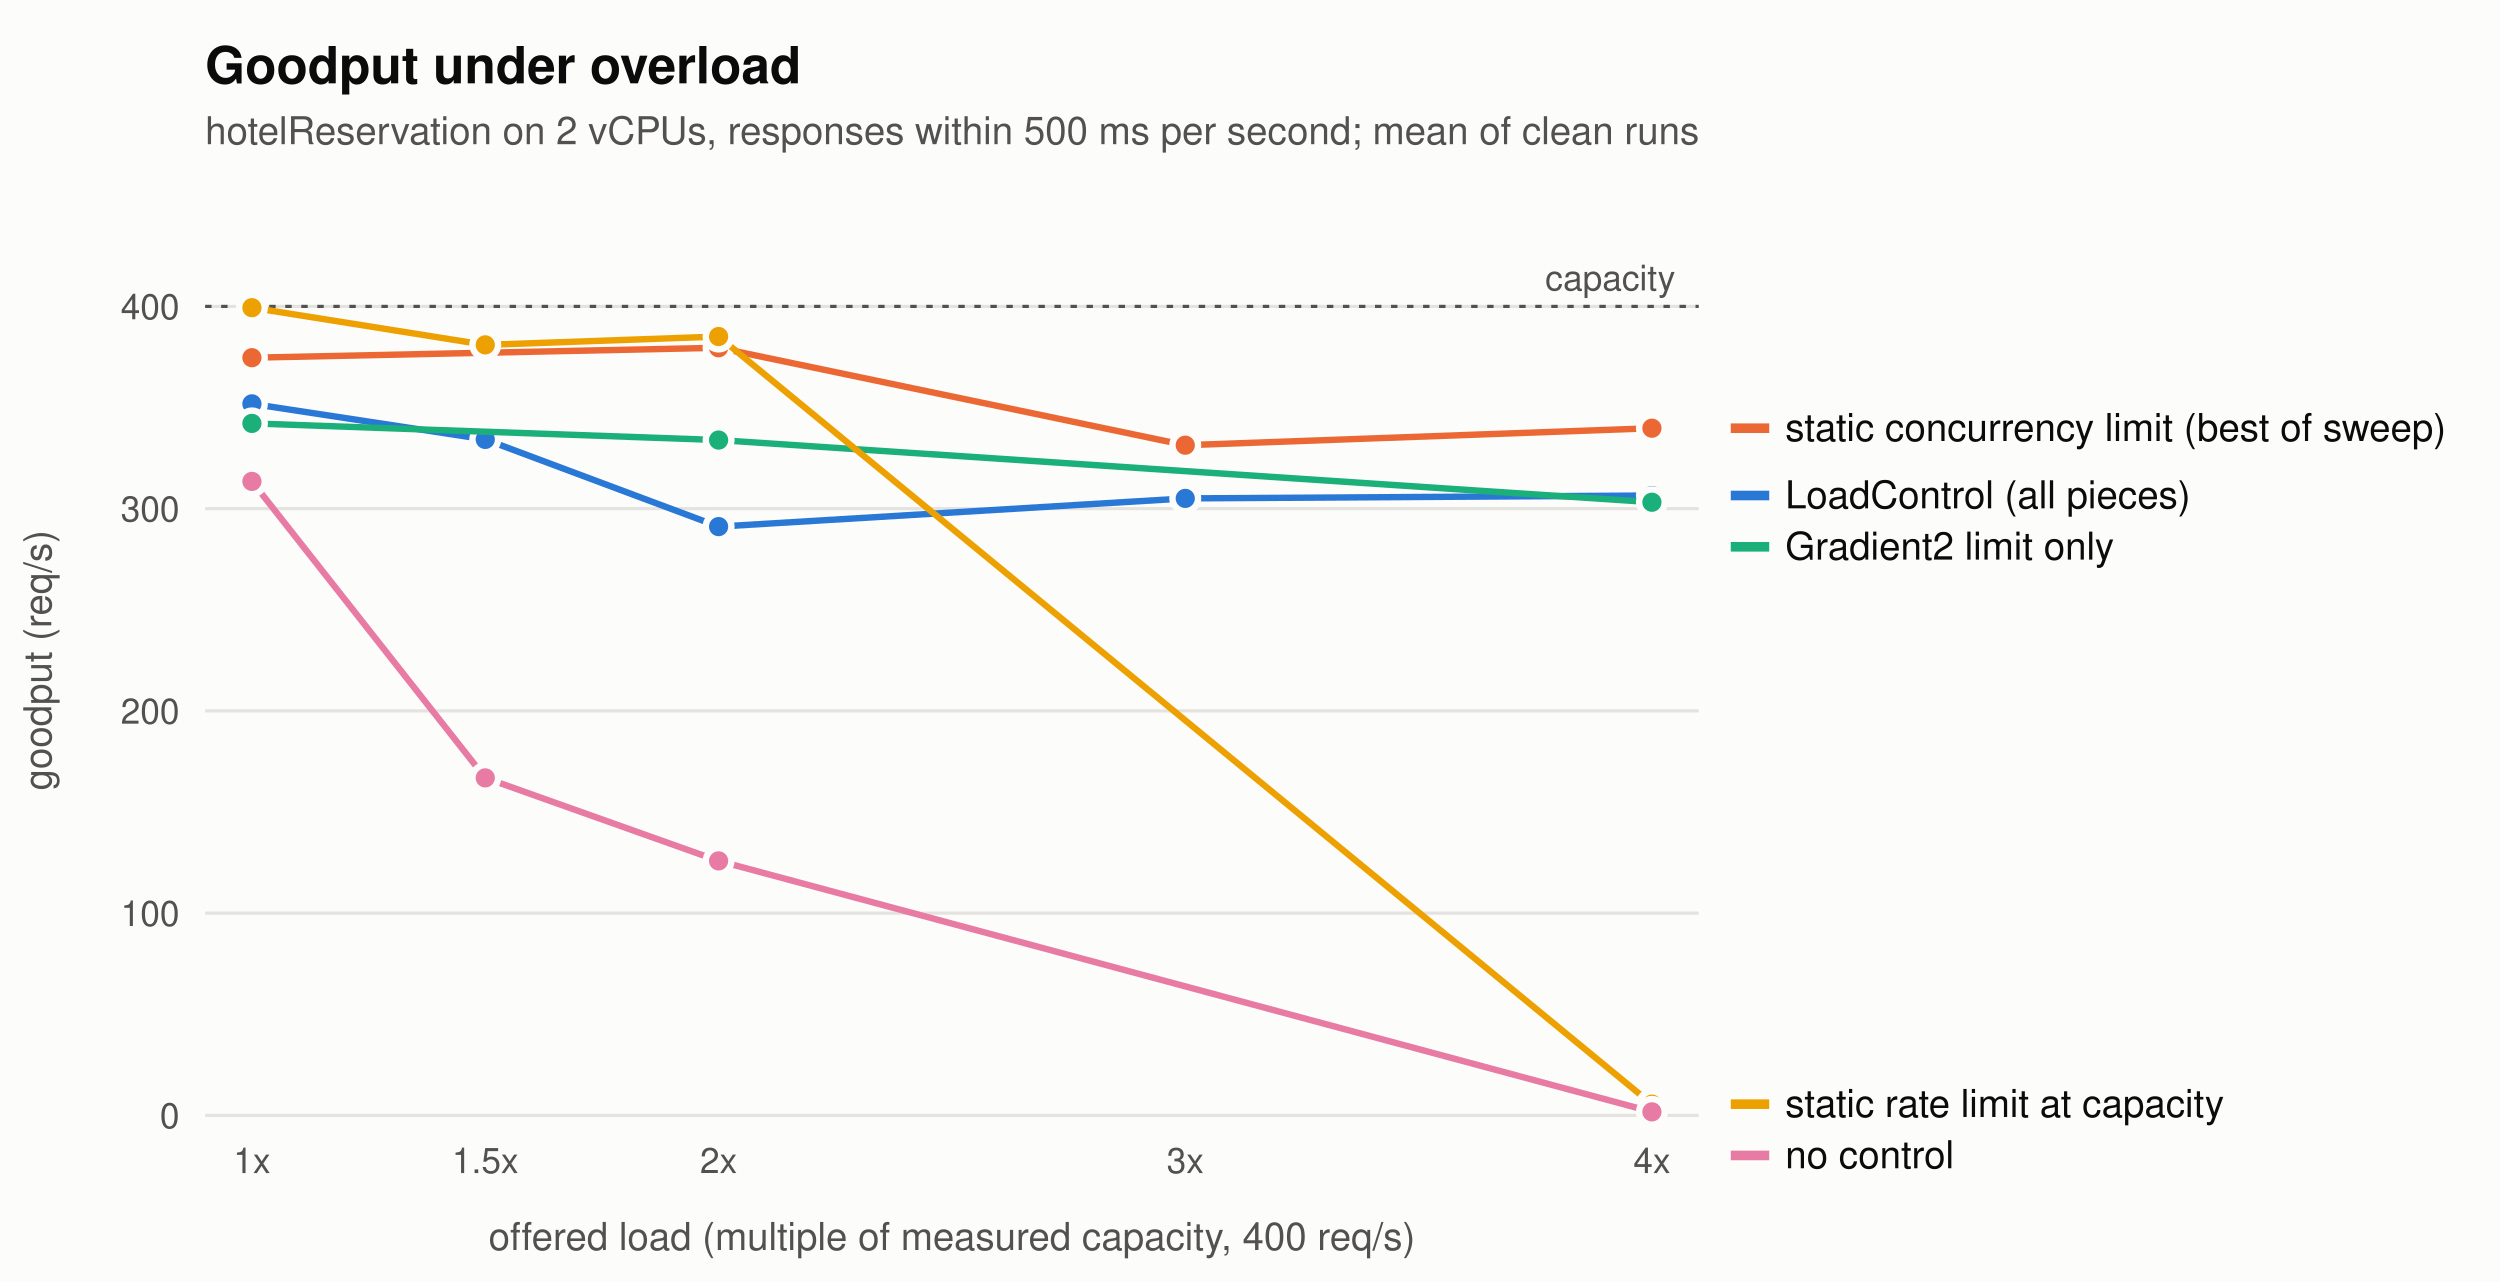
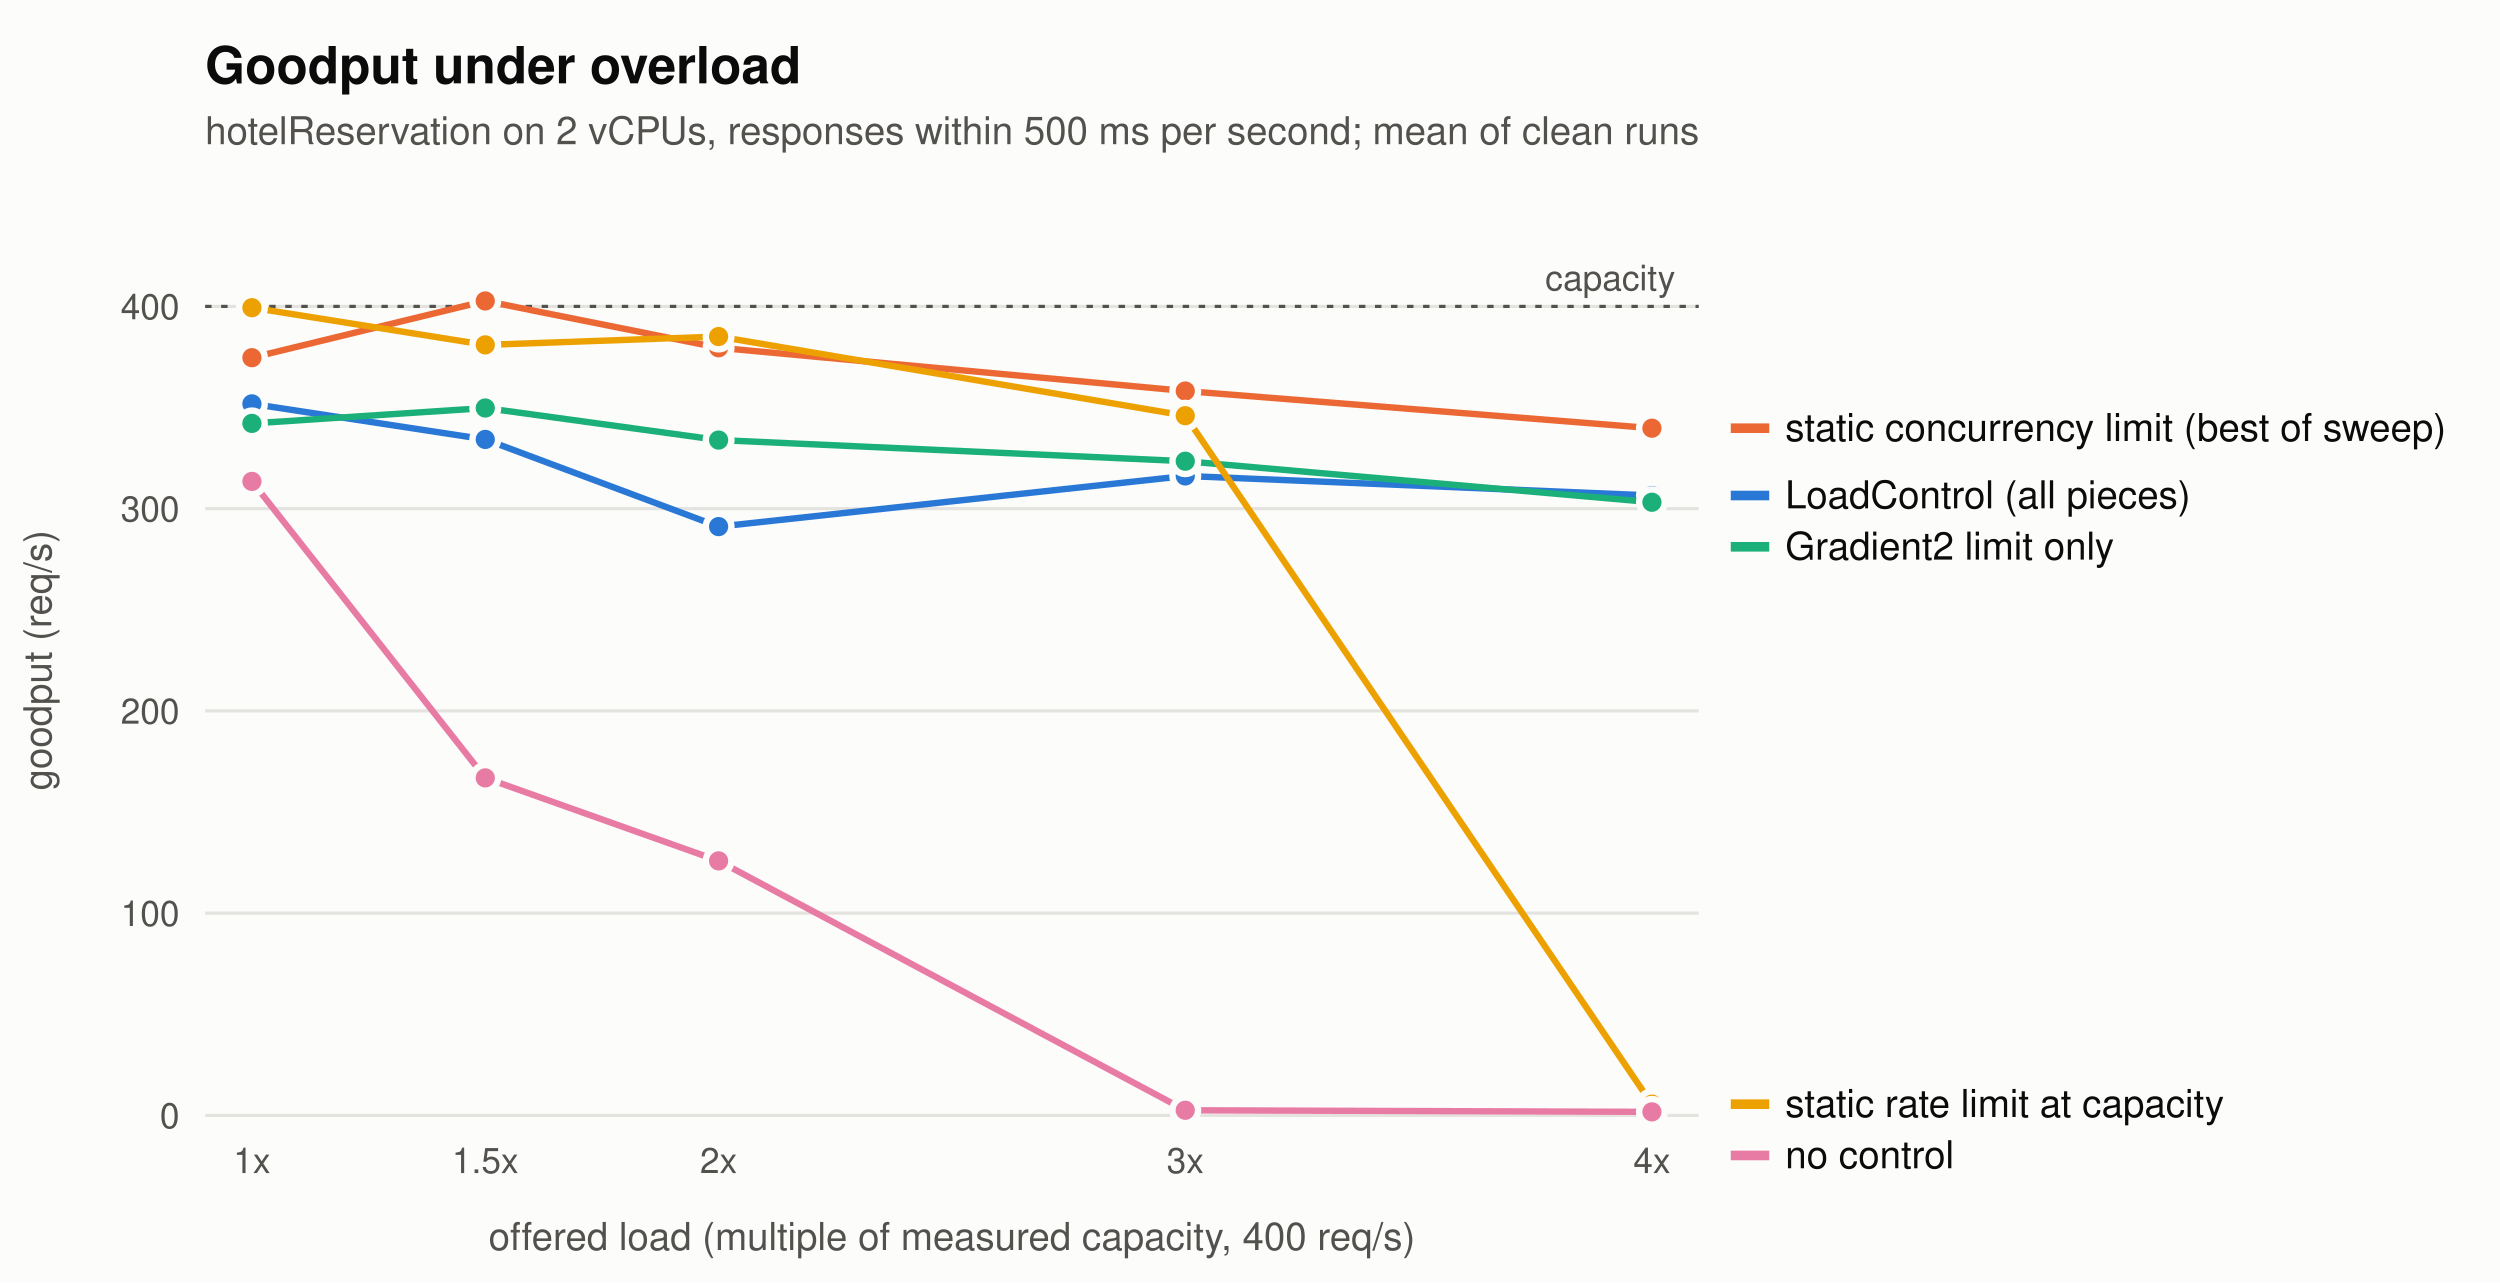
<svg xmlns="http://www.w3.org/2000/svg" width="780" height="400" viewBox="0 0 780 400" font-family="-apple-system,Segoe UI,Helvetica,Arial,sans-serif">
  <rect width="780" height="400" fill="#fcfcfb" />
  <text x="64" y="26" font-size="16" font-weight="600" fill="#0b0b0b">Goodput under overload</text>
  <text x="64" y="45" font-size="12" fill="#52514e">hotelReservation on 2 vCPUs, responses within 500 ms per second; mean of clean runs</text>
  <line x1="64" x2="530" y1="348.0" y2="348.0" stroke="#e4e3df" stroke-width="1" />
  <text x="56" y="352.0" font-size="11" fill="#52514e" text-anchor="end">0</text>
  <line x1="64" x2="530" y1="284.9" y2="284.9" stroke="#e4e3df" stroke-width="1" />
  <text x="56" y="288.9" font-size="11" fill="#52514e" text-anchor="end">100</text>
  <line x1="64" x2="530" y1="221.8" y2="221.8" stroke="#e4e3df" stroke-width="1" />
  <text x="56" y="225.8" font-size="11" fill="#52514e" text-anchor="end">200</text>
  <line x1="64" x2="530" y1="158.7" y2="158.7" stroke="#e4e3df" stroke-width="1" />
  <text x="56" y="162.7" font-size="11" fill="#52514e" text-anchor="end">300</text>
  <line x1="64" x2="530" y1="95.6" y2="95.6" stroke="#e4e3df" stroke-width="1" />
  <text x="56" y="99.6" font-size="11" fill="#52514e" text-anchor="end">400</text>
  <text x="78.6" y="366" font-size="11" fill="#52514e" text-anchor="middle">1x</text>
  <text x="151.4" y="366" font-size="11" fill="#52514e" text-anchor="middle">1.5x</text>
  <text x="224.2" y="366" font-size="11" fill="#52514e" text-anchor="middle">2x</text>
  <text x="369.8" y="366" font-size="11" fill="#52514e" text-anchor="middle">3x</text>
  <text x="515.4" y="366" font-size="11" fill="#52514e" text-anchor="middle">4x</text>
  <text x="297" y="390" font-size="12" fill="#52514e" text-anchor="middle">offered load (multiple of measured capacity, 400 req/s)</text>
  <text transform="translate(16,206) rotate(-90)" font-size="12" fill="#52514e" text-anchor="middle">goodput (req/s)</text>
  <line x1="64" x2="530" y1="95.6" y2="95.6" stroke="#52514e" stroke-width="1" stroke-dasharray="2 3" />
  <text x="522.7" y="90.6" font-size="11" fill="#52514e" text-anchor="end">capacity</text>
-   <path d="M78.6,126.0 L151.4,137.1 L224.2,164.3 L369.8,155.5 L515.4,154.6" fill="none" stroke="#2a78d6" stroke-width="2" stroke-linejoin="round" />
+   <path d="M78.6,126.0 L151.4,137.1 L224.2,164.3 L369.8,148.5 L515.4,154.6" fill="none" stroke="#2a78d6" stroke-width="2" stroke-linejoin="round" />
  <circle cx="78.6" cy="126.0" r="4" fill="#2a78d6" stroke="#fcfcfb" stroke-width="2" />
  <circle cx="151.4" cy="137.1" r="4" fill="#2a78d6" stroke="#fcfcfb" stroke-width="2" />
  <circle cx="224.2" cy="164.3" r="4" fill="#2a78d6" stroke="#fcfcfb" stroke-width="2" />
-   <circle cx="369.8" cy="155.5" r="4" fill="#2a78d6" stroke="#fcfcfb" stroke-width="2" />
+   <circle cx="369.8" cy="148.5" r="4" fill="#2a78d6" stroke="#fcfcfb" stroke-width="2" />
  <circle cx="515.4" cy="154.6" r="4" fill="#2a78d6" stroke="#fcfcfb" stroke-width="2" />
-   <path d="M78.6,111.6 L224.2,108.5 L369.8,138.9 L515.4,133.6" fill="none" stroke="#eb6834" stroke-width="2" stroke-linejoin="round" />
+   <path d="M78.6,111.6 L151.4,93.9 L224.2,108.5 L369.8,122.0 L515.4,133.6" fill="none" stroke="#eb6834" stroke-width="2" stroke-linejoin="round" />
  <circle cx="78.6" cy="111.6" r="4" fill="#eb6834" stroke="#fcfcfb" stroke-width="2" />
+   <circle cx="151.4" cy="93.9" r="4" fill="#eb6834" stroke="#fcfcfb" stroke-width="2" />
  <circle cx="224.2" cy="108.5" r="4" fill="#eb6834" stroke="#fcfcfb" stroke-width="2" />
-   <circle cx="369.8" cy="138.9" r="4" fill="#eb6834" stroke="#fcfcfb" stroke-width="2" />
+   <circle cx="369.8" cy="122.0" r="4" fill="#eb6834" stroke="#fcfcfb" stroke-width="2" />
  <circle cx="515.4" cy="133.6" r="4" fill="#eb6834" stroke="#fcfcfb" stroke-width="2" />
-   <path d="M78.6,132.1 L224.2,137.3 L515.4,156.7" fill="none" stroke="#1baf7a" stroke-width="2" stroke-linejoin="round" />
+   <path d="M78.6,132.1 L151.4,127.3 L224.2,137.3 L369.8,143.9 L515.4,156.7" fill="none" stroke="#1baf7a" stroke-width="2" stroke-linejoin="round" />
  <circle cx="78.6" cy="132.1" r="4" fill="#1baf7a" stroke="#fcfcfb" stroke-width="2" />
+   <circle cx="151.4" cy="127.3" r="4" fill="#1baf7a" stroke="#fcfcfb" stroke-width="2" />
  <circle cx="224.2" cy="137.3" r="4" fill="#1baf7a" stroke="#fcfcfb" stroke-width="2" />
+   <circle cx="369.8" cy="143.9" r="4" fill="#1baf7a" stroke="#fcfcfb" stroke-width="2" />
  <circle cx="515.4" cy="156.7" r="4" fill="#1baf7a" stroke="#fcfcfb" stroke-width="2" />
-   <path d="M78.6,96.0 L151.4,107.6 L224.2,105.0 L515.4,344.5" fill="none" stroke="#eda100" stroke-width="2" stroke-linejoin="round" />
+   <path d="M78.6,96.0 L151.4,107.6 L224.2,105.0 L369.8,129.7 L515.4,344.5" fill="none" stroke="#eda100" stroke-width="2" stroke-linejoin="round" />
  <circle cx="78.6" cy="96.0" r="4" fill="#eda100" stroke="#fcfcfb" stroke-width="2" />
  <circle cx="151.4" cy="107.6" r="4" fill="#eda100" stroke="#fcfcfb" stroke-width="2" />
  <circle cx="224.2" cy="105.0" r="4" fill="#eda100" stroke="#fcfcfb" stroke-width="2" />
+   <circle cx="369.8" cy="129.7" r="4" fill="#eda100" stroke="#fcfcfb" stroke-width="2" />
  <circle cx="515.4" cy="344.5" r="4" fill="#eda100" stroke="#fcfcfb" stroke-width="2" />
-   <path d="M78.6,150.2 L151.4,242.7 L224.2,268.6 L515.4,346.9" fill="none" stroke="#e87ba4" stroke-width="2" stroke-linejoin="round" />
+   <path d="M78.6,150.2 L151.4,242.7 L224.2,268.6 L369.8,346.4 L515.4,346.9" fill="none" stroke="#e87ba4" stroke-width="2" stroke-linejoin="round" />
  <circle cx="78.6" cy="150.2" r="4" fill="#e87ba4" stroke="#fcfcfb" stroke-width="2" />
  <circle cx="151.4" cy="242.7" r="4" fill="#e87ba4" stroke="#fcfcfb" stroke-width="2" />
  <circle cx="224.2" cy="268.6" r="4" fill="#e87ba4" stroke="#fcfcfb" stroke-width="2" />
+   <circle cx="369.8" cy="346.4" r="4" fill="#e87ba4" stroke="#fcfcfb" stroke-width="2" />
  <circle cx="515.4" cy="346.9" r="4" fill="#e87ba4" stroke="#fcfcfb" stroke-width="2" />
  <line x1="540" x2="552" y1="133.6" y2="133.6" stroke="#eb6834" stroke-width="3" />
  <text x="557" y="137.6" font-size="12" fill="#0b0b0b">static concurrency limit (best of sweep)</text>
  <line x1="540" x2="552" y1="154.6" y2="154.6" stroke="#2a78d6" stroke-width="3" />
  <text x="557" y="158.6" font-size="12" fill="#0b0b0b">LoadControl (all pieces)</text>
  <line x1="540" x2="552" y1="170.6" y2="170.6" stroke="#1baf7a" stroke-width="3" />
  <text x="557" y="174.6" font-size="12" fill="#0b0b0b">Gradient2 limit only</text>
  <line x1="540" x2="552" y1="344.5" y2="344.5" stroke="#eda100" stroke-width="3" />
  <text x="557" y="348.5" font-size="12" fill="#0b0b0b">static rate limit at capacity</text>
  <line x1="540" x2="552" y1="360.5" y2="360.5" stroke="#e87ba4" stroke-width="3" />
  <text x="557" y="364.5" font-size="12" fill="#0b0b0b">no control</text>
</svg>
